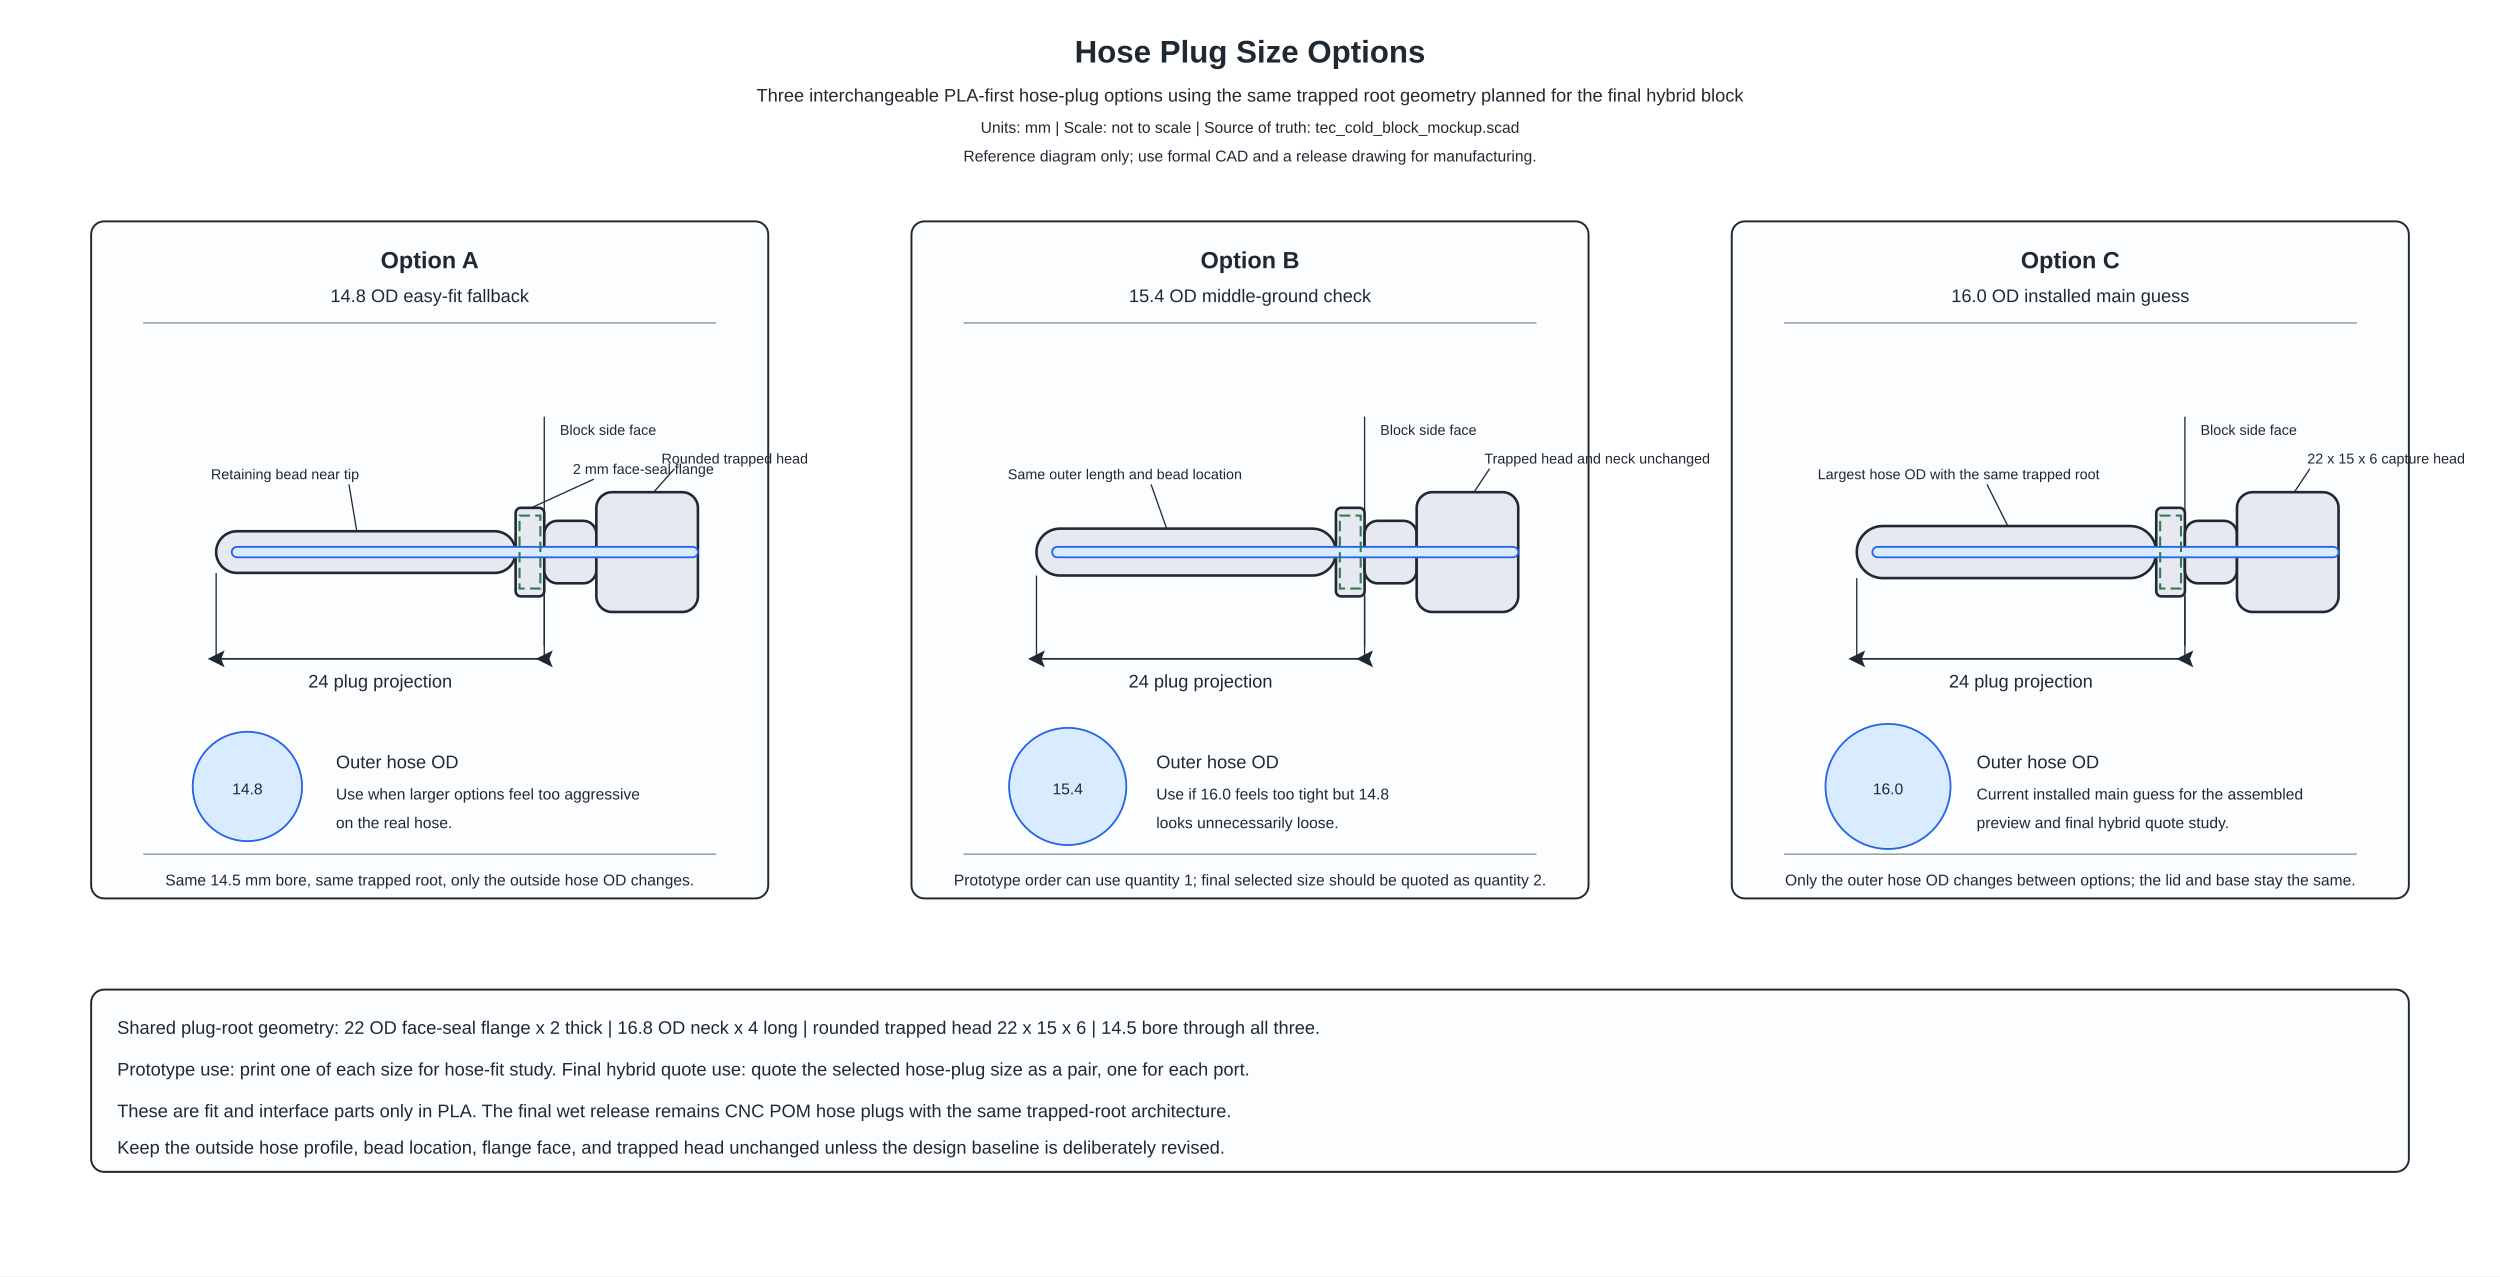
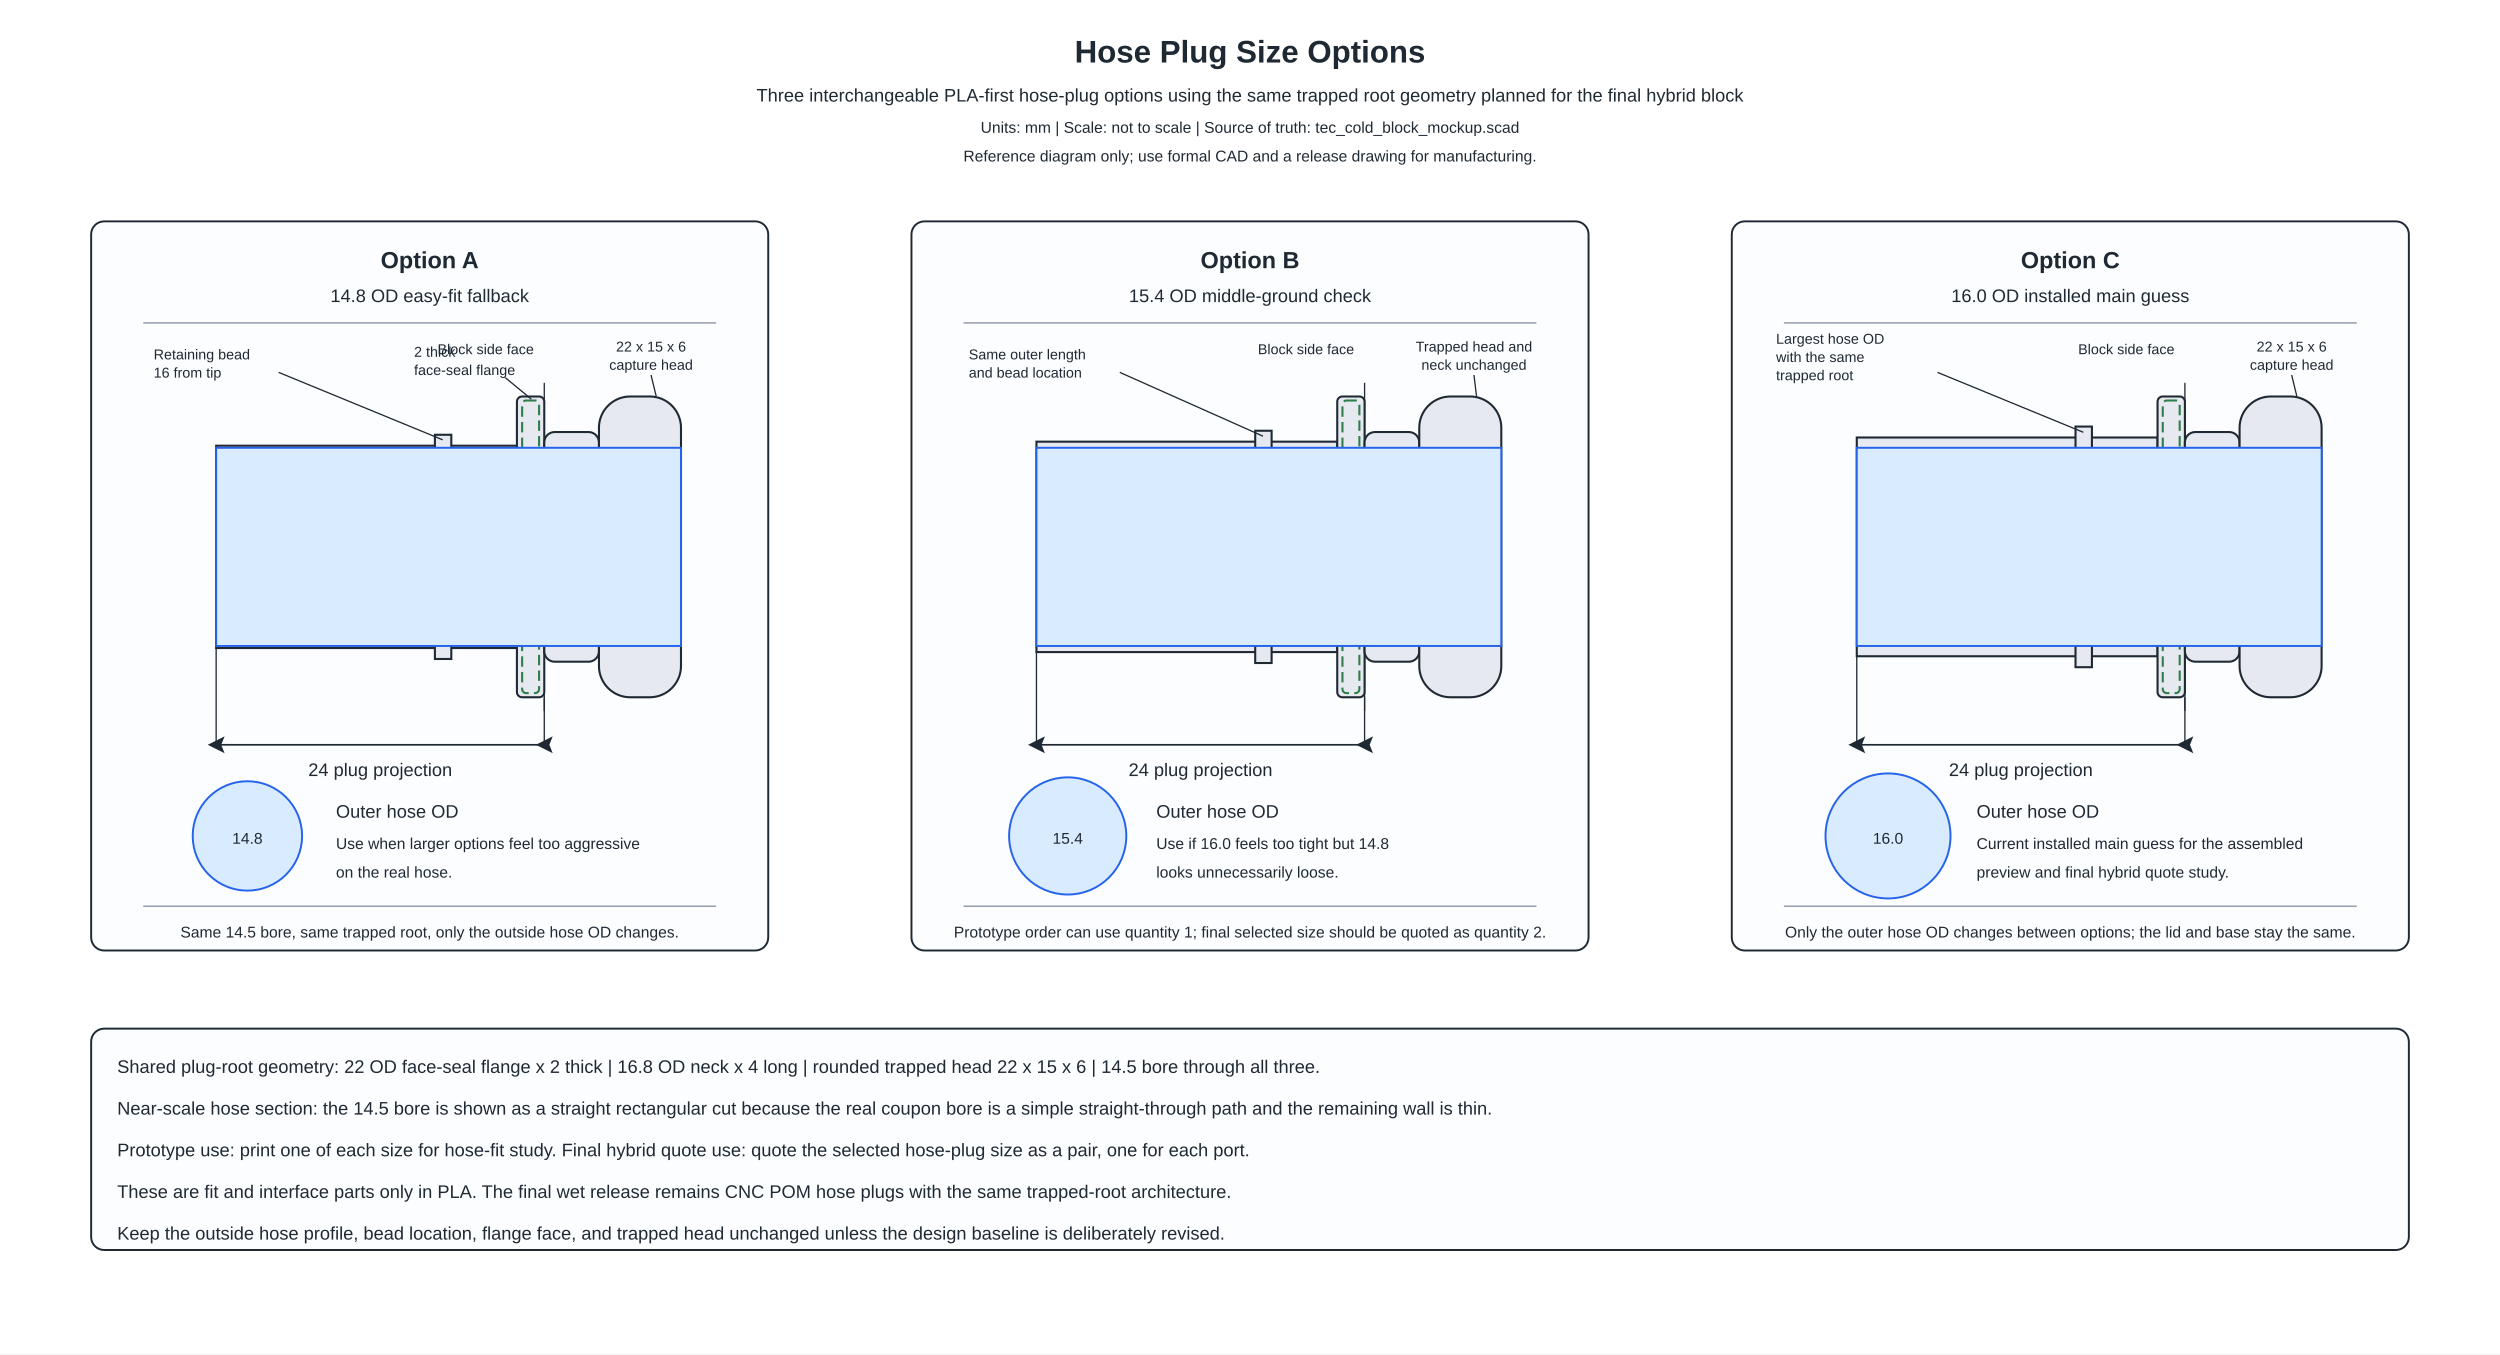
- <svg xmlns="http://www.w3.org/2000/svg" viewBox="0 0 1920 980" width="1920" height="980">
+ <svg xmlns="http://www.w3.org/2000/svg" viewBox="0 0 1920 1040" width="1920" height="1040">
  <defs>
    <marker id="dimArrow" markerWidth="10" markerHeight="10" refX="5" refY="5" orient="auto" markerUnits="strokeWidth">
      <path d="M0,5 L10,0 L8,5 L10,10 z" fill="#1f2933" />
    </marker>
    <style>
      .title { font: 700 24px Arial, sans-serif; fill: #1f2933; }
      .subtitle { font: 700 18px Arial, sans-serif; fill: #1f2933; }
      .label { font: 14px Arial, sans-serif; fill: #1f2933; }
      .small { font: 12px Arial, sans-serif; fill: #1f2933; }
      .tiny { font: 11px Arial, sans-serif; fill: #1f2933; }
      .outline { fill: none; stroke: #1f2933; stroke-width: 2; }
      .dim { fill: none; stroke: #1f2933; stroke-width: 1.3; marker-start: url(#dimArrow); marker-end: url(#dimArrow); }
      .ext { fill: none; stroke: #1f2933; stroke-width: 1; }
      .leader { fill: none; stroke: #1f2933; stroke-width: 1; }
      .divider { fill: none; stroke: #98a1af; stroke-width: 1.2; }
-       .part { fill: #e6e9ef; stroke: #1f2933; stroke-width: 2; }
-       .water { fill: #d9ecff; stroke: #2563eb; stroke-width: 1.4; }
+       .part { fill: #e6e9ef; stroke: #1f2933; stroke-width: 1.6; }
+       .water { fill: #d9ecff; stroke: #2563eb; stroke-width: 1.5; }
      .seal { fill: none; stroke: #2f7d4a; stroke-width: 1.6; stroke-dasharray: 8 4; }
      .noteBox { fill: #fcfdff; stroke: #1f2933; stroke-width: 1.5; }
    </style>
  </defs>
-   <rect x="0" y="0" width="1920" height="980" fill="#fff" />
+   <rect x="0" y="0" width="1920" height="1040" fill="#fff" />
  <text x="960" y="48" text-anchor="middle" class="title">Hose Plug Size Options</text>
  <text x="960" y="78" text-anchor="middle" class="label">Three interchangeable PLA-first hose-plug options using the same trapped root geometry planned for the final hybrid block</text>
  <text x="960" y="102" text-anchor="middle" class="small">Units: mm | Scale: not to scale | Source of truth: tec_cold_block_mockup.scad</text>
  <text x="960" y="124" text-anchor="middle" class="small">Reference diagram only; use formal CAD and a release drawing for manufacturing.</text>
  <g transform="translate(70,170)">
-     <rect x="0" y="0" width="520" height="520" rx="10" ry="10" class="noteBox" />
+     <rect x="0" y="0" width="520" height="560" rx="10" ry="10" class="noteBox" />
    <text x="260" y="36" text-anchor="middle" class="subtitle">Option A</text>
    <text x="260" y="62" text-anchor="middle" class="label">14.8 OD easy-fit fallback</text>
    <line x1="40" y1="78" x2="480" y2="78" class="divider" />
-     <line x1="348" y1="150" x2="348" y2="326" class="ext" />
-     <text x="360" y="164" class="tiny">Block side face</text>
-     <rect x="96" y="238" width="230" height="32" rx="16" ry="16" class="part" />
-     <rect x="326" y="220" width="22" height="68" rx="4" ry="4" class="part" />
-     <rect x="348" y="230" width="40" height="48" rx="10" ry="10" class="part" />
-     <rect x="388" y="208" width="78" height="92" rx="12" ry="12" class="part" />
-     <rect x="108" y="250" width="358" height="8" rx="4" ry="4" class="water" />
-     <rect x="329" y="226" width="16" height="56" class="seal" />
-     <line x1="96" y1="336" x2="348" y2="336" class="dim" />
-     <line x1="96" y1="270" x2="96" y2="336" class="ext" />
-     <line x1="348" y1="288" x2="348" y2="336" class="ext" />
-     <text x="222" y="358" text-anchor="middle" class="label">24 plug projection</text>
-     <text x="92" y="198" class="tiny">Retaining bead near tip</text>
-     <line x1="198" y1="202" x2="204" y2="238" class="leader" />
-     <text x="370" y="194" class="tiny">2 mm face-seal flange</text>
-     <line x1="386" y1="198" x2="338" y2="220" class="leader" />
-     <text x="438" y="186" class="tiny">Rounded trapped head</text>
-     <line x1="448" y1="190" x2="432" y2="208" class="leader" />
-     <circle cx="120" cy="434" r="42" class="water" />
-     <text x="120" y="440" text-anchor="middle" class="small">14.8</text>
-     <text x="188" y="420" class="label">Outer hose OD</text>
-     <text x="188" y="444" class="small">Use when larger options feel too aggressive</text>
-     <text x="188" y="466" class="small">on the real hose.</text>
-     <line x1="40" y1="486" x2="480" y2="486" class="divider" />
-     <text x="260" y="510" text-anchor="middle" class="small">Same 14.5 mm bore, same trapped root, only the outside hose OD changes.</text>
+     <line x1="348" y1="124" x2="348" y2="376" class="ext" />
+     <text x="340" y="102" text-anchor="end" class="tiny">Block side face</text>
+     <rect x="96" y="172.3" width="231" height="155.4" class="part" />
+     <rect x="264" y="163.9" width="12.6" height="172.2" class="part" />
+     <rect x="327" y="134.5" width="21" height="231" rx="4" ry="4" class="part" />
+     <rect x="331" y="137.6" width="13" height="224.7" rx="3" ry="3" class="seal" />
+     <rect x="348" y="161.8" width="42" height="176.4" rx="8" ry="8" class="part" />
+     <rect x="390" y="134.5" width="63" height="231" rx="24" ry="24" class="part" />
+     <rect x="96" y="173.9" width="357" height="152.2" class="water" />
+     <line x1="96" y1="402" x2="348" y2="402" class="dim" />
+     <line x1="96" y1="327.7" x2="96" y2="402" class="ext" />
+     <line x1="348" y1="365.5" x2="348" y2="402" class="ext" />
+     <text x="222" y="426" text-anchor="middle" class="label">24 plug projection</text>
+     <text x="48" y="106" class="tiny">Retaining bead</text>
+     <text x="48" y="120" class="tiny">16 from tip</text>
+     <line x1="144" y1="116" x2="270" y2="167.8" class="leader" />
+     <text x="248" y="104" class="tiny">2 thick</text>
+     <text x="248" y="118" class="tiny">face-seal flange</text>
+     <line x1="318" y1="120" x2="338" y2="136.5" class="leader" />
+     <text x="430" y="100" text-anchor="middle" class="tiny">22 x 15 x 6</text>
+     <text x="430" y="114" text-anchor="middle" class="tiny">capture head</text>
+     <line x1="430" y1="118" x2="434" y2="134.5" class="leader" />
+     <circle cx="120" cy="472" r="42" class="water" />
+     <text x="120" y="478" text-anchor="middle" class="small">14.8</text>
+     <text x="188" y="458" class="label">Outer hose OD</text>
+     <text x="188" y="482" class="small">Use when larger options feel too aggressive</text>
+     <text x="188" y="504" class="small">on the real hose.</text>
+     <line x1="40" y1="526" x2="480" y2="526" class="divider" />
+     <text x="260" y="550" text-anchor="middle" class="small">Same 14.5 bore, same trapped root, only the outside hose OD changes.</text>
  </g>
  <g transform="translate(700,170)">
-     <rect x="0" y="0" width="520" height="520" rx="10" ry="10" class="noteBox" />
+     <rect x="0" y="0" width="520" height="560" rx="10" ry="10" class="noteBox" />
    <text x="260" y="36" text-anchor="middle" class="subtitle">Option B</text>
    <text x="260" y="62" text-anchor="middle" class="label">15.4 OD middle-ground check</text>
    <line x1="40" y1="78" x2="480" y2="78" class="divider" />
-     <line x1="348" y1="150" x2="348" y2="326" class="ext" />
-     <text x="360" y="164" class="tiny">Block side face</text>
-     <rect x="96" y="236" width="230" height="36" rx="18" ry="18" class="part" />
-     <rect x="326" y="220" width="22" height="68" rx="4" ry="4" class="part" />
-     <rect x="348" y="230" width="40" height="48" rx="10" ry="10" class="part" />
-     <rect x="388" y="208" width="78" height="92" rx="12" ry="12" class="part" />
-     <rect x="108" y="250" width="358" height="8" rx="4" ry="4" class="water" />
-     <rect x="329" y="226" width="16" height="56" class="seal" />
-     <line x1="96" y1="336" x2="348" y2="336" class="dim" />
-     <line x1="96" y1="272" x2="96" y2="336" class="ext" />
-     <line x1="348" y1="288" x2="348" y2="336" class="ext" />
-     <text x="222" y="358" text-anchor="middle" class="label">24 plug projection</text>
-     <text x="74" y="198" class="tiny">Same outer length and bead location</text>
-     <line x1="184" y1="202" x2="196" y2="236" class="leader" />
-     <text x="440" y="186" class="tiny">Trapped head and neck unchanged</text>
-     <line x1="444" y1="190" x2="432" y2="208" class="leader" />
-     <circle cx="120" cy="434" r="45" class="water" />
-     <text x="120" y="440" text-anchor="middle" class="small">15.4</text>
-     <text x="188" y="420" class="label">Outer hose OD</text>
-     <text x="188" y="444" class="small">Use if 16.0 feels too tight but 14.8</text>
-     <text x="188" y="466" class="small">looks unnecessarily loose.</text>
-     <line x1="40" y1="486" x2="480" y2="486" class="divider" />
-     <text x="260" y="510" text-anchor="middle" class="small">Prototype order can use quantity 1; final selected size should be quoted as quantity 2.</text>
+     <line x1="348" y1="124" x2="348" y2="376" class="ext" />
+     <text x="340" y="102" text-anchor="end" class="tiny">Block side face</text>
+     <rect x="96" y="169.2" width="231" height="161.6" class="part" />
+     <rect x="264" y="160.8" width="12.6" height="178.4" class="part" />
+     <rect x="327" y="134.5" width="21" height="231" rx="4" ry="4" class="part" />
+     <rect x="331" y="137.6" width="13" height="224.7" rx="3" ry="3" class="seal" />
+     <rect x="348" y="161.8" width="42" height="176.4" rx="8" ry="8" class="part" />
+     <rect x="390" y="134.5" width="63" height="231" rx="24" ry="24" class="part" />
+     <rect x="96" y="173.9" width="357" height="152.2" class="water" />
+     <line x1="96" y1="402" x2="348" y2="402" class="dim" />
+     <line x1="96" y1="330.8" x2="96" y2="402" class="ext" />
+     <line x1="348" y1="365.5" x2="348" y2="402" class="ext" />
+     <text x="222" y="426" text-anchor="middle" class="label">24 plug projection</text>
+     <text x="44" y="106" class="tiny">Same outer length</text>
+     <text x="44" y="120" class="tiny">and bead location</text>
+     <line x1="160" y1="116" x2="270" y2="165.0" class="leader" />
+     <text x="432" y="100" text-anchor="middle" class="tiny">Trapped head and</text>
+     <text x="432" y="114" text-anchor="middle" class="tiny">neck unchanged</text>
+     <line x1="432" y1="118" x2="434" y2="134.5" class="leader" />
+     <circle cx="120" cy="472" r="45" class="water" />
+     <text x="120" y="478" text-anchor="middle" class="small">15.4</text>
+     <text x="188" y="458" class="label">Outer hose OD</text>
+     <text x="188" y="482" class="small">Use if 16.0 feels too tight but 14.8</text>
+     <text x="188" y="504" class="small">looks unnecessarily loose.</text>
+     <line x1="40" y1="526" x2="480" y2="526" class="divider" />
+     <text x="260" y="550" text-anchor="middle" class="small">Prototype order can use quantity 1; final selected size should be quoted as quantity 2.</text>
  </g>
  <g transform="translate(1330,170)">
-     <rect x="0" y="0" width="520" height="520" rx="10" ry="10" class="noteBox" />
+     <rect x="0" y="0" width="520" height="560" rx="10" ry="10" class="noteBox" />
    <text x="260" y="36" text-anchor="middle" class="subtitle">Option C</text>
    <text x="260" y="62" text-anchor="middle" class="label">16.0 OD installed main guess</text>
    <line x1="40" y1="78" x2="480" y2="78" class="divider" />
-     <line x1="348" y1="150" x2="348" y2="326" class="ext" />
-     <text x="360" y="164" class="tiny">Block side face</text>
-     <rect x="96" y="234" width="230" height="40" rx="20" ry="20" class="part" />
-     <rect x="326" y="220" width="22" height="68" rx="4" ry="4" class="part" />
-     <rect x="348" y="230" width="40" height="48" rx="10" ry="10" class="part" />
-     <rect x="388" y="208" width="78" height="92" rx="12" ry="12" class="part" />
-     <rect x="108" y="250" width="358" height="8" rx="4" ry="4" class="water" />
-     <rect x="329" y="226" width="16" height="56" class="seal" />
-     <line x1="96" y1="336" x2="348" y2="336" class="dim" />
-     <line x1="96" y1="274" x2="96" y2="336" class="ext" />
-     <line x1="348" y1="288" x2="348" y2="336" class="ext" />
-     <text x="222" y="358" text-anchor="middle" class="label">24 plug projection</text>
-     <text x="66" y="198" class="tiny">Largest hose OD with the same trapped root</text>
-     <line x1="196" y1="202" x2="212" y2="234" class="leader" />
-     <text x="442" y="186" class="tiny">22 x 15 x 6 capture head</text>
-     <line x1="444" y1="190" x2="432" y2="208" class="leader" />
-     <circle cx="120" cy="434" r="48" class="water" />
-     <text x="120" y="440" text-anchor="middle" class="small">16.0</text>
-     <text x="188" y="420" class="label">Outer hose OD</text>
-     <text x="188" y="444" class="small">Current installed main guess for the assembled</text>
-     <text x="188" y="466" class="small">preview and final hybrid quote study.</text>
-     <line x1="40" y1="486" x2="480" y2="486" class="divider" />
-     <text x="260" y="510" text-anchor="middle" class="small">Only the outer hose OD changes between options; the lid and base stay the same.</text>
+     <line x1="348" y1="124" x2="348" y2="376" class="ext" />
+     <text x="340" y="102" text-anchor="end" class="tiny">Block side face</text>
+     <rect x="96" y="166.0" width="231" height="168.0" class="part" />
+     <rect x="264" y="157.6" width="12.6" height="184.8" class="part" />
+     <rect x="327" y="134.5" width="21" height="231" rx="4" ry="4" class="part" />
+     <rect x="331" y="137.6" width="13" height="224.7" rx="3" ry="3" class="seal" />
+     <rect x="348" y="161.8" width="42" height="176.4" rx="8" ry="8" class="part" />
+     <rect x="390" y="134.5" width="63" height="231" rx="24" ry="24" class="part" />
+     <rect x="96" y="173.9" width="357" height="152.2" class="water" />
+     <line x1="96" y1="402" x2="348" y2="402" class="dim" />
+     <line x1="96" y1="334.0" x2="96" y2="402" class="ext" />
+     <line x1="348" y1="365.5" x2="348" y2="402" class="ext" />
+     <text x="222" y="426" text-anchor="middle" class="label">24 plug projection</text>
+     <text x="34" y="94" class="tiny">Largest hose OD</text>
+     <text x="34" y="108" class="tiny">with the same</text>
+     <text x="34" y="122" class="tiny">trapped root</text>
+     <line x1="158" y1="116" x2="270" y2="162.0" class="leader" />
+     <text x="430" y="100" text-anchor="middle" class="tiny">22 x 15 x 6</text>
+     <text x="430" y="114" text-anchor="middle" class="tiny">capture head</text>
+     <line x1="430" y1="118" x2="434" y2="134.5" class="leader" />
+     <circle cx="120" cy="472" r="48" class="water" />
+     <text x="120" y="478" text-anchor="middle" class="small">16.0</text>
+     <text x="188" y="458" class="label">Outer hose OD</text>
+     <text x="188" y="482" class="small">Current installed main guess for the assembled</text>
+     <text x="188" y="504" class="small">preview and final hybrid quote study.</text>
+     <line x1="40" y1="526" x2="480" y2="526" class="divider" />
+     <text x="260" y="550" text-anchor="middle" class="small">Only the outer hose OD changes between options; the lid and base stay the same.</text>
  </g>
-   <g transform="translate(70,760)">
-     <rect x="0" y="0" width="1780" height="140" rx="10" ry="10" class="noteBox" />
+   <g transform="translate(70,790)">
+     <rect x="0" y="0" width="1780" height="170" rx="10" ry="10" class="noteBox" />
    <text x="20" y="34" class="label">Shared plug-root geometry: 22 OD face-seal flange x 2 thick | 16.8 OD neck x 4 long | rounded trapped head 22 x 15 x 6 | 14.5 bore through all three.</text>
-     <text x="20" y="66" class="label">Prototype use: print one of each size for hose-fit study. Final hybrid quote use: quote the selected hose-plug size as a pair, one for each port.</text>
-     <text x="20" y="98" class="label">These are fit and interface parts only in PLA. The final wet release remains CNC POM hose plugs with the same trapped-root architecture.</text>
-     <text x="20" y="126" class="label">Keep the outside hose profile, bead location, flange face, and trapped head unchanged unless the design baseline is deliberately revised.</text>
+     <text x="20" y="66" class="label">Near-scale hose section: the 14.5 bore is shown as a straight rectangular cut because the real coupon bore is a simple straight-through path and the remaining wall is thin.</text>
+     <text x="20" y="98" class="label">Prototype use: print one of each size for hose-fit study. Final hybrid quote use: quote the selected hose-plug size as a pair, one for each port.</text>
+     <text x="20" y="130" class="label">These are fit and interface parts only in PLA. The final wet release remains CNC POM hose plugs with the same trapped-root architecture.</text>
+     <text x="20" y="162" class="label">Keep the outside hose profile, bead location, flange face, and trapped head unchanged unless the design baseline is deliberately revised.</text>
  </g>
</svg>
